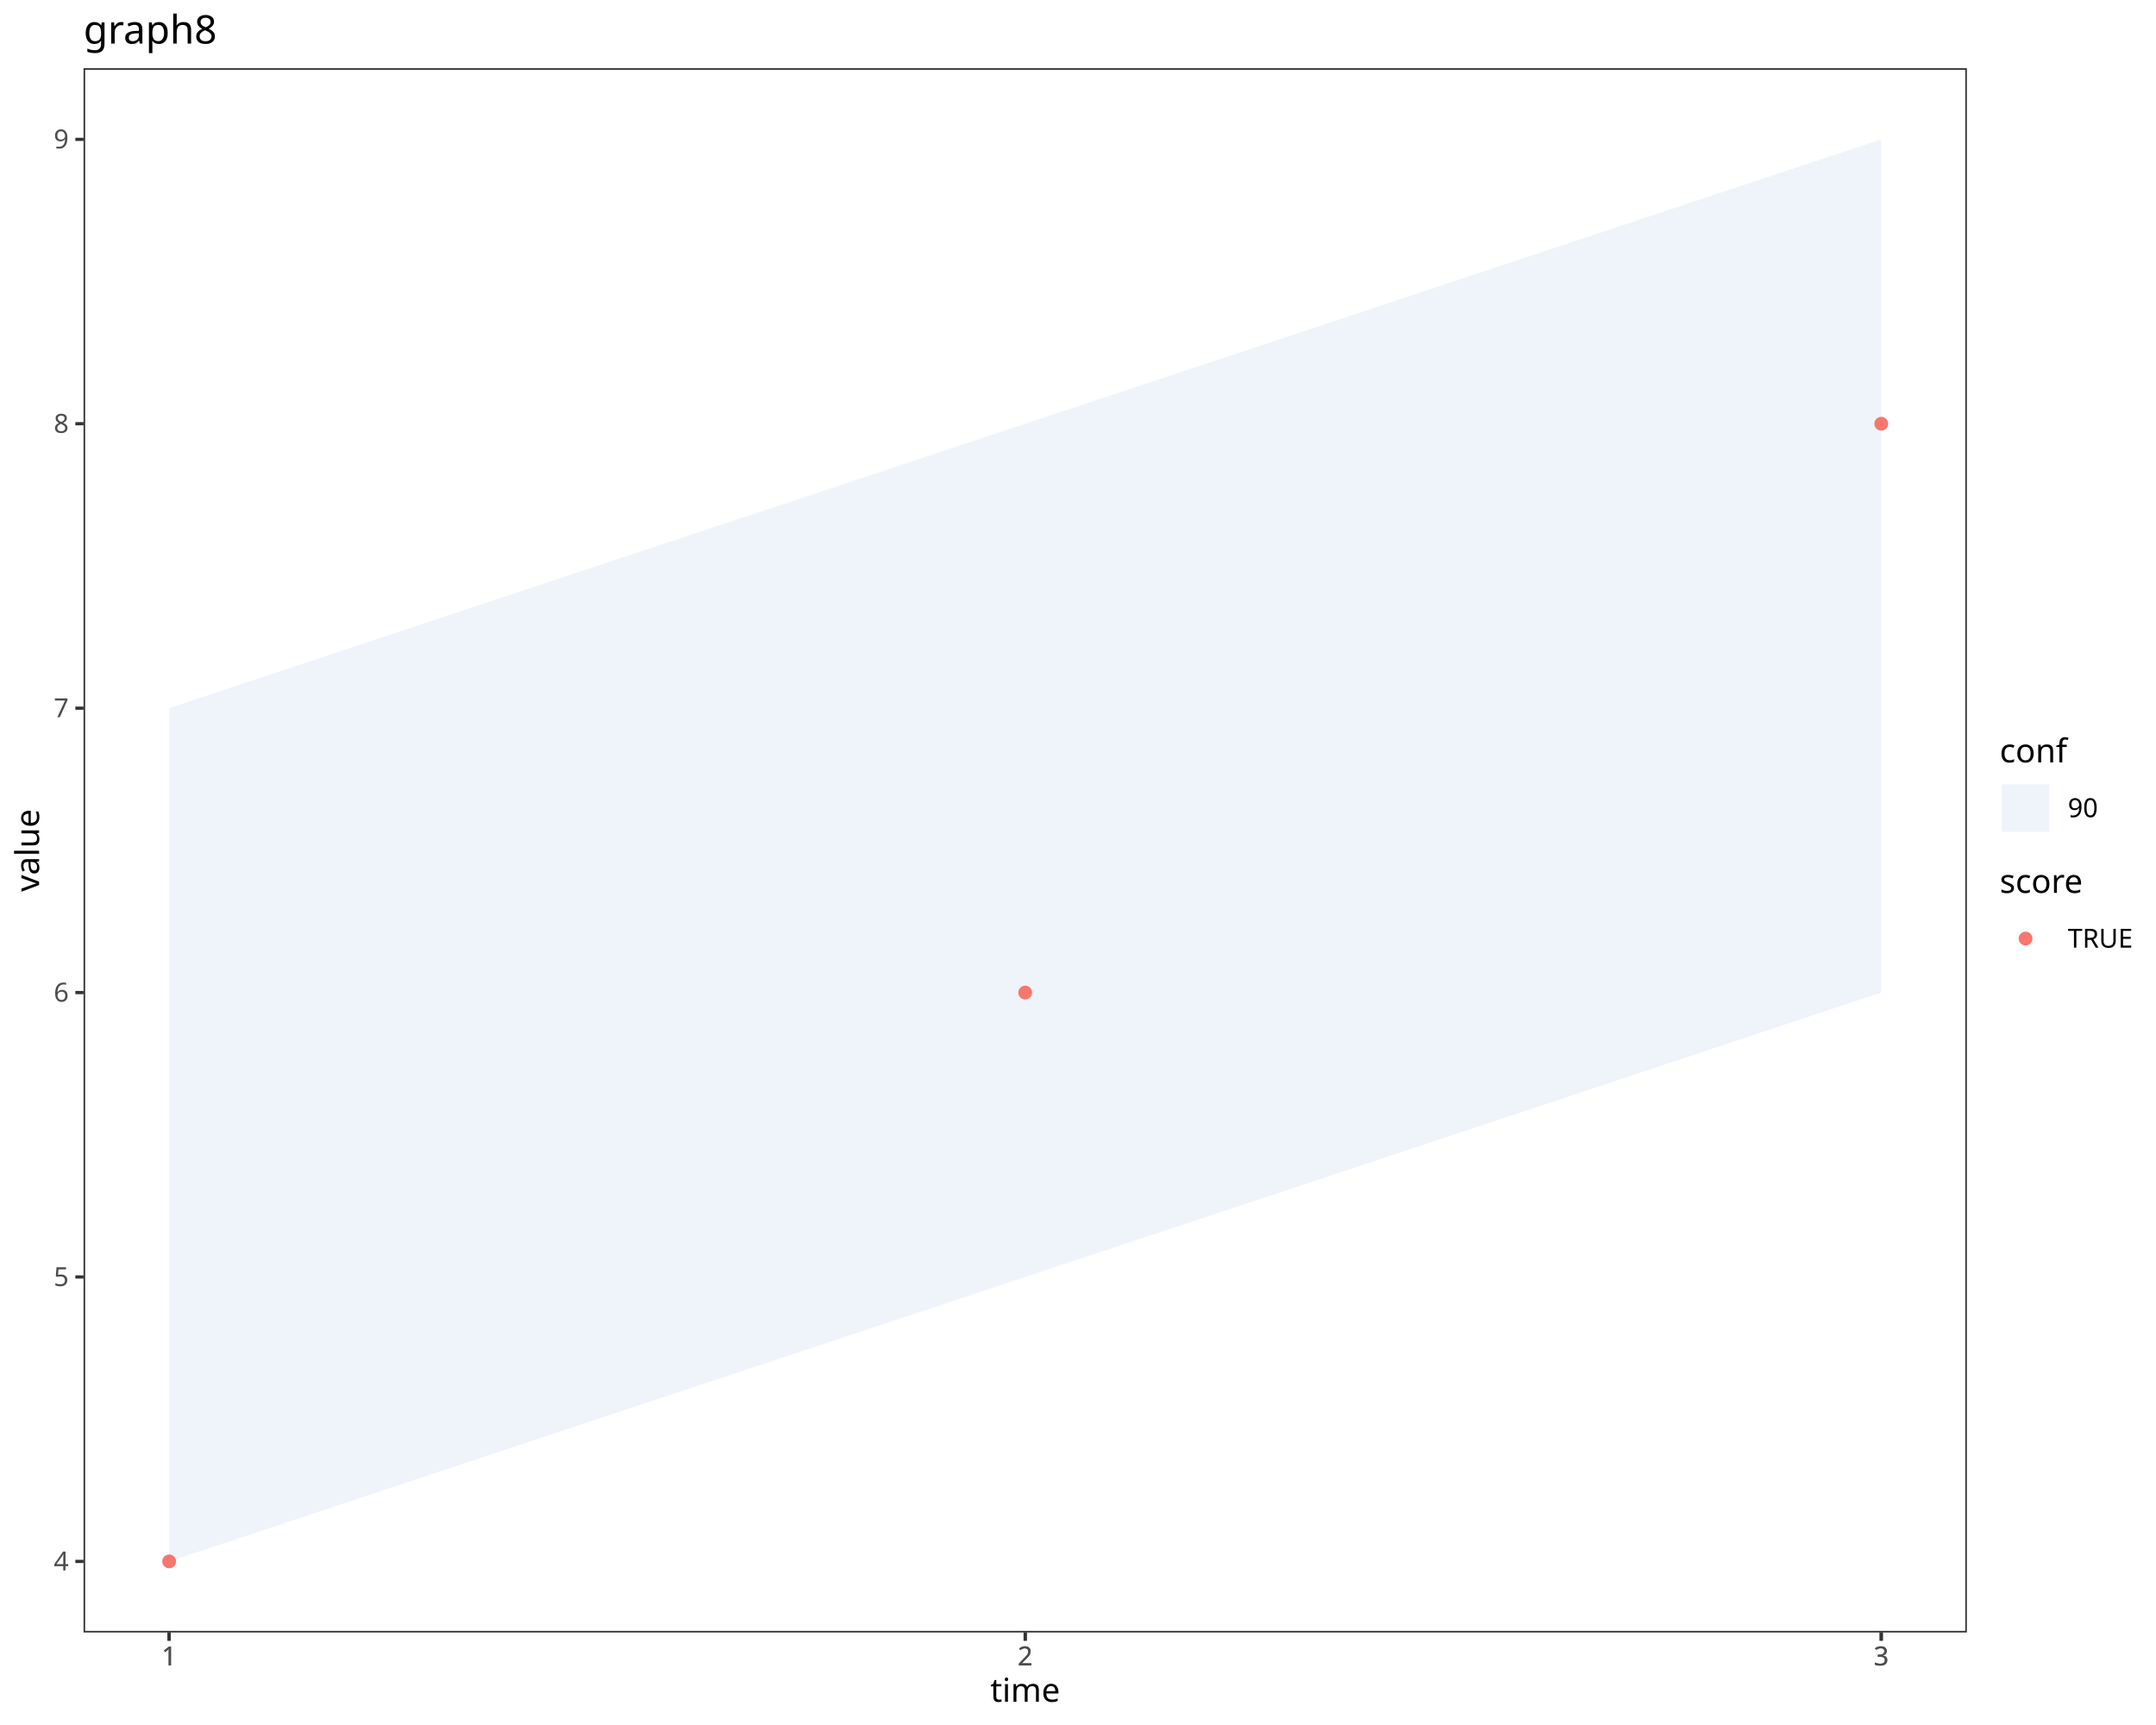
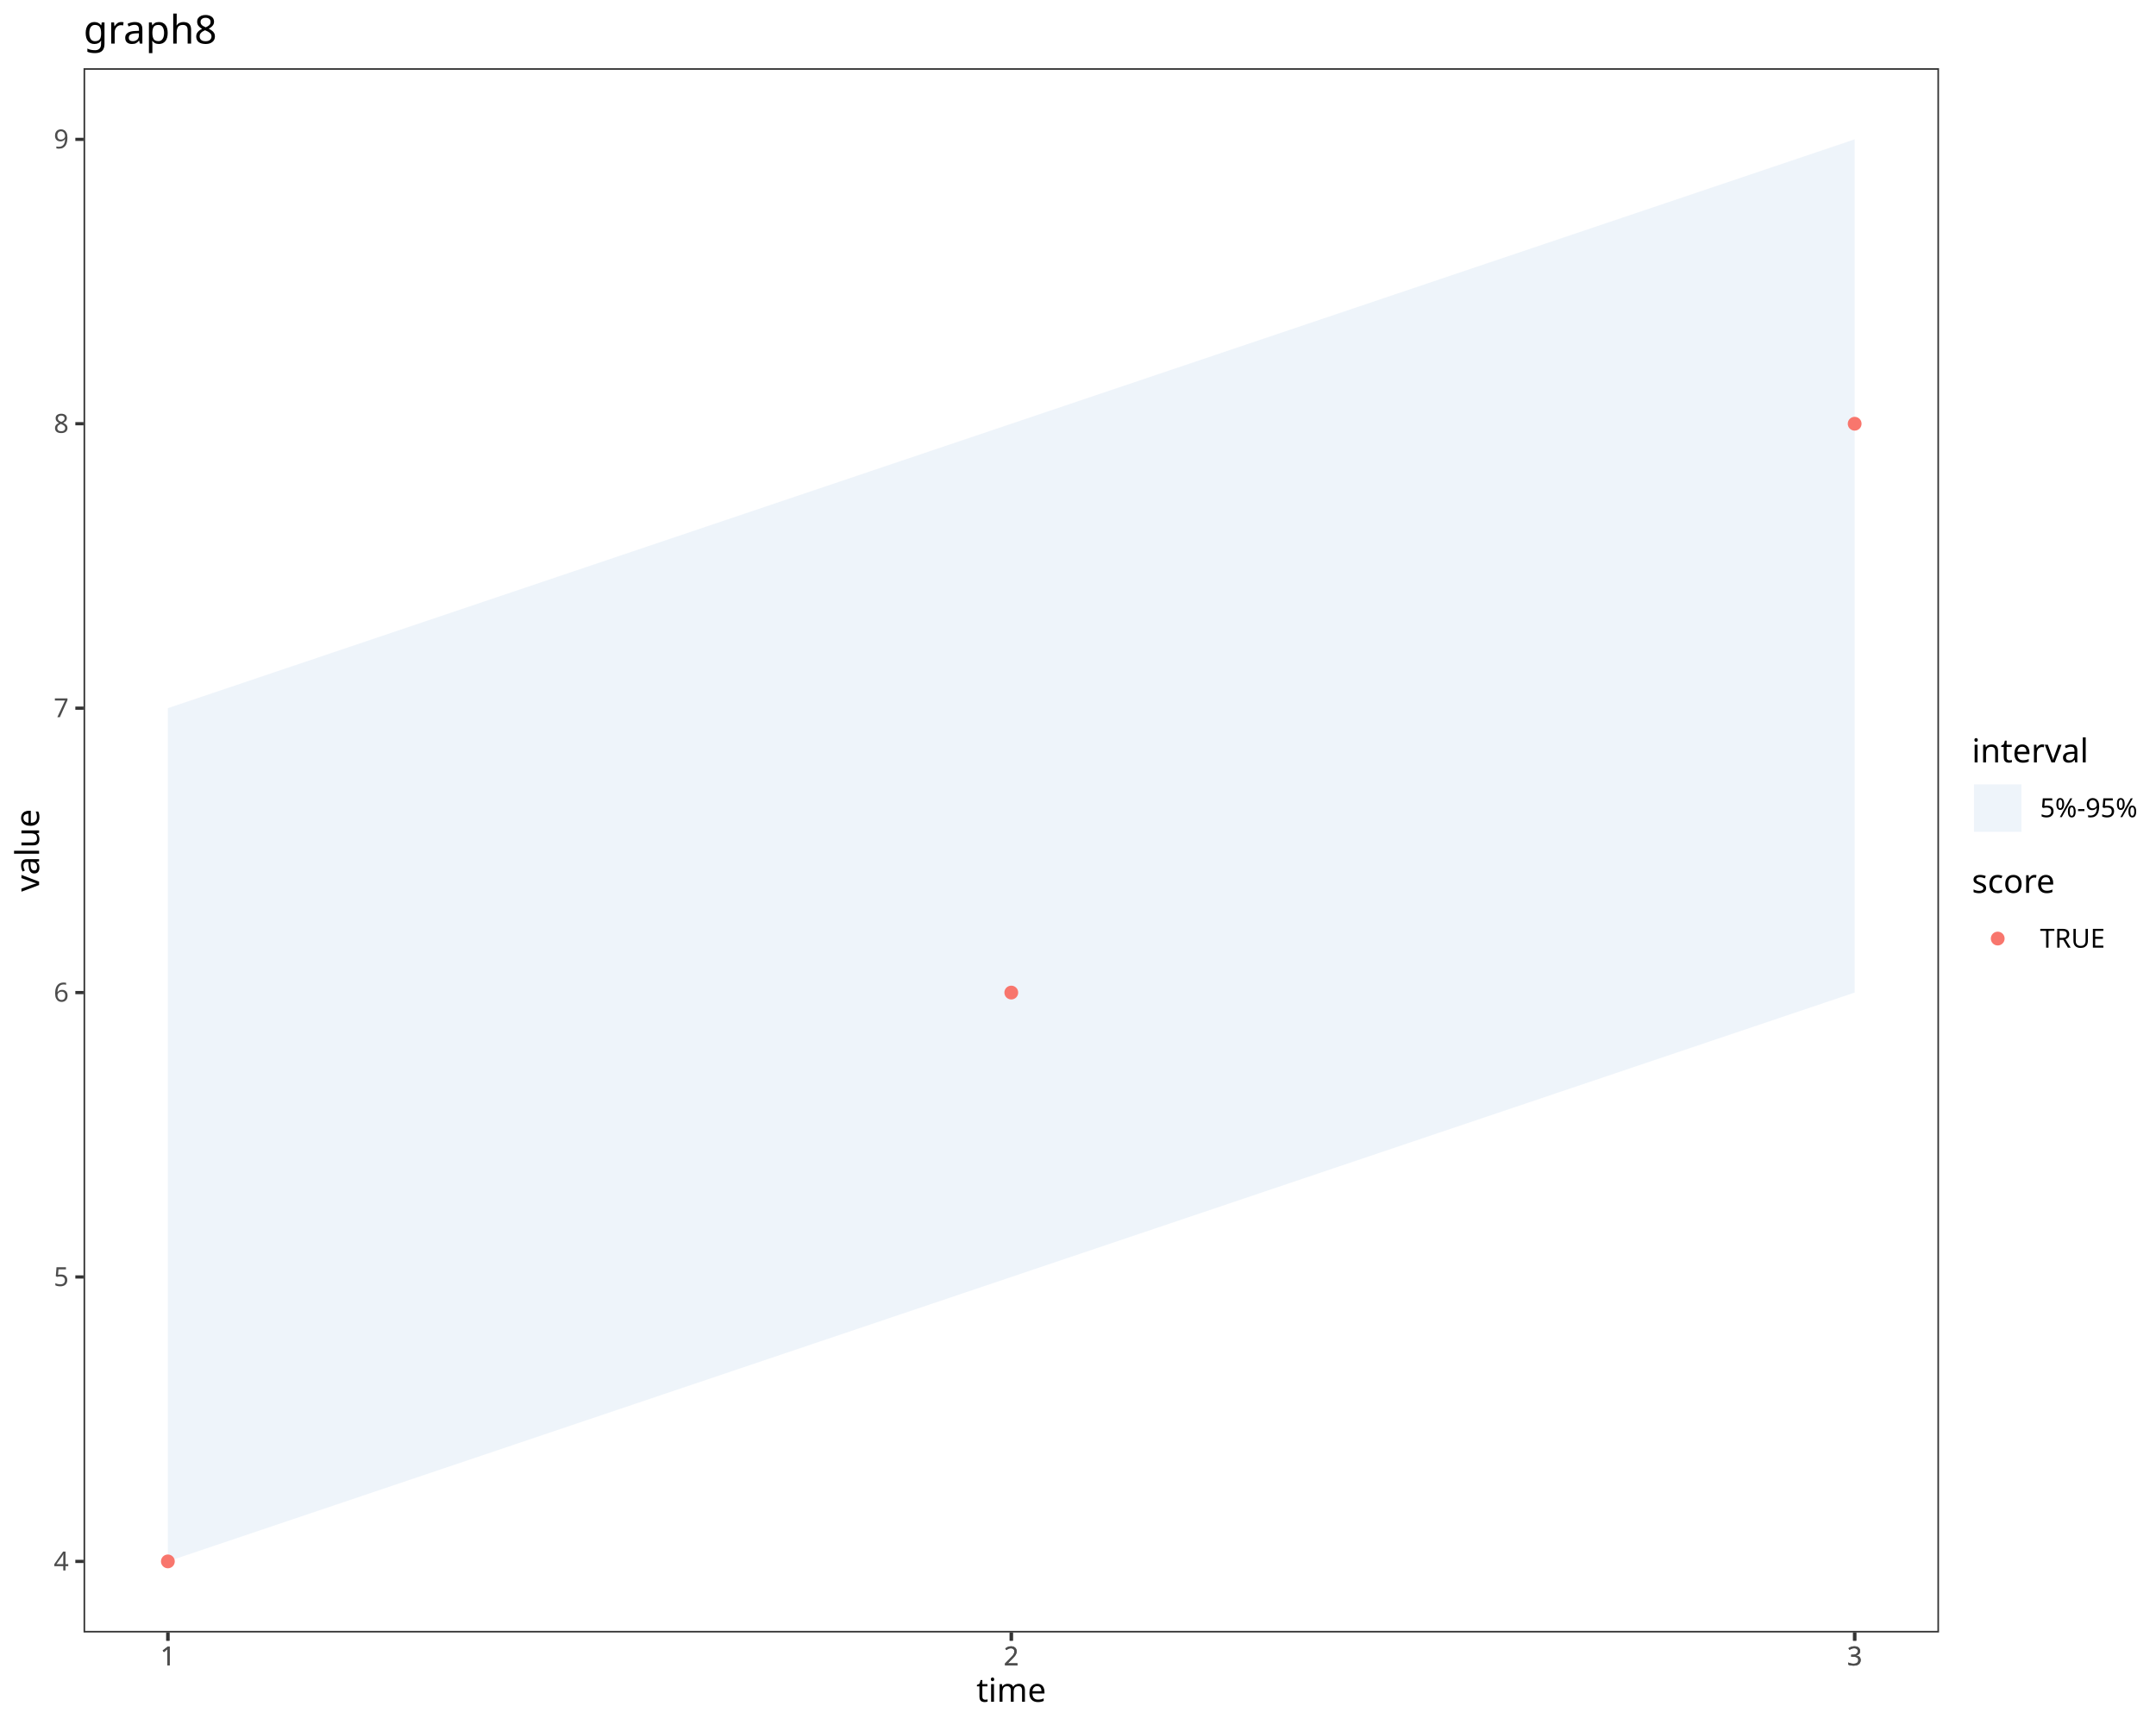
<svg xmlns="http://www.w3.org/2000/svg" class="svglite" data-engine-version="2.0" width="720.00pt" height="576.00pt" viewBox="0 0 720.00 576.00">
  <defs>
    <style type="text/css">
    .svglite line, .svglite polyline, .svglite polygon, .svglite path, .svglite rect, .svglite circle {
      fill: none;
      stroke: #000000;
      stroke-linecap: round;
      stroke-linejoin: round;
      stroke-miterlimit: 10.00;
    }
  </style>
  </defs>
  <rect width="100%" height="100%" style="stroke: none; fill: #FFFFFF;" />
  <defs>
    <clipPath id="cpMC4wMHw3MjAuMDB8MC4wMHw1NzYuMDA=">
      <rect x="0.00" y="0.00" width="720.00" height="576.00" />
    </clipPath>
  </defs>
  <g clip-path="url(#cpMC4wMHw3MjAuMDB8MC4wMHw1NzYuMDA=)">
    <rect x="0.00" y="0.00" width="720.00" height="576.00" style="stroke-width: 1.07; stroke: #FFFFFF; fill: #FFFFFF;" />
  </g>
  <defs>
-     <clipPath id="cpMjcuOTB8NjU2Ljg0fDIyLjc4fDU0NS4xMQ==">
-       <rect x="27.90" y="22.78" width="628.94" height="522.33" />
+     <clipPath id="cpMjcuOTB8NjQ3LjU0fDIyLjc4fDU0NS4xMQ==">
+       <rect x="27.90" y="22.78" width="619.64" height="522.33" />
    </clipPath>
  </defs>
-   <g clip-path="url(#cpMjcuOTB8NjU2Ljg0fDIyLjc4fDU0NS4xMQ==)">
-     <rect x="27.90" y="22.78" width="628.94" height="522.33" style="stroke-width: 1.07; stroke: none; fill: #FFFFFF;" />
-     <polygon points="56.49,236.46 342.37,141.49 628.25,46.53 628.25,331.43 342.37,426.40 56.49,521.37 " style="stroke-width: 0.00; stroke: none; stroke-linecap: butt; fill: #DEEBF7; fill-opacity: 0.50;" />
-     <polyline points="56.49,236.46 342.37,141.49 628.25,46.53 " style="stroke-width: 1.07; stroke: none; stroke-linecap: butt;" />
-     <polyline points="628.25,331.43 342.37,426.40 56.49,521.37 " style="stroke-width: 1.07; stroke: none; stroke-linecap: butt;" />
-     <circle cx="56.49" cy="521.37" r="1.95" style="stroke-width: 0.71; stroke: #F8766D; fill: #F8766D;" />
-     <circle cx="342.37" cy="331.43" r="1.95" style="stroke-width: 0.71; stroke: #F8766D; fill: #F8766D;" />
-     <circle cx="628.25" cy="141.49" r="1.95" style="stroke-width: 0.71; stroke: #F8766D; fill: #F8766D;" />
-     <rect x="27.90" y="22.78" width="628.94" height="522.33" style="stroke-width: 1.07; stroke: #333333;" />
+   <g clip-path="url(#cpMjcuOTB8NjQ3LjU0fDIyLjc4fDU0NS4xMQ==)">
+     <rect x="27.90" y="22.78" width="619.64" height="522.33" style="stroke-width: 1.07; stroke: none; fill: #FFFFFF;" />
+     <polygon points="56.06,236.46 337.72,141.49 619.37,46.53 619.37,331.43 337.72,426.40 56.06,521.37 " style="stroke-width: 0.00; stroke: none; stroke-linecap: butt; fill: #DEEBF7; fill-opacity: 0.50;" />
+     <polyline points="56.06,236.46 337.72,141.49 619.37,46.53 " style="stroke-width: 1.07; stroke: none; stroke-linecap: butt;" />
+     <polyline points="619.37,331.43 337.72,426.40 56.06,521.37 " style="stroke-width: 1.07; stroke: none; stroke-linecap: butt;" />
+     <circle cx="56.06" cy="521.37" r="1.95" style="stroke-width: 0.71; stroke: #F8766D; fill: #F8766D;" />
+     <circle cx="337.72" cy="331.43" r="1.95" style="stroke-width: 0.71; stroke: #F8766D; fill: #F8766D;" />
+     <circle cx="619.37" cy="141.49" r="1.95" style="stroke-width: 0.71; stroke: #F8766D; fill: #F8766D;" />
+     <rect x="27.90" y="22.78" width="619.64" height="522.33" style="stroke-width: 1.07; stroke: #333333;" />
  </g>
  <g clip-path="url(#cpMC4wMHw3MjAuMDB8MC4wMHw1NzYuMDA=)">
    <text x="22.97" y="524.40" text-anchor="end" style="font-size: 8.80px; fill: #4D4D4D; font-family: sans;" textLength="4.89px" lengthAdjust="spacingAndGlyphs">4</text>
    <text x="22.97" y="429.43" text-anchor="end" style="font-size: 8.80px; fill: #4D4D4D; font-family: sans;" textLength="4.89px" lengthAdjust="spacingAndGlyphs">5</text>
    <text x="22.97" y="334.46" text-anchor="end" style="font-size: 8.80px; fill: #4D4D4D; font-family: sans;" textLength="4.89px" lengthAdjust="spacingAndGlyphs">6</text>
    <text x="22.97" y="239.49" text-anchor="end" style="font-size: 8.80px; fill: #4D4D4D; font-family: sans;" textLength="4.89px" lengthAdjust="spacingAndGlyphs">7</text>
    <text x="22.97" y="144.52" text-anchor="end" style="font-size: 8.80px; fill: #4D4D4D; font-family: sans;" textLength="4.89px" lengthAdjust="spacingAndGlyphs">8</text>
    <text x="22.97" y="49.55" text-anchor="end" style="font-size: 8.80px; fill: #4D4D4D; font-family: sans;" textLength="4.89px" lengthAdjust="spacingAndGlyphs">9</text>
    <polyline points="25.16,521.37 27.90,521.37 " style="stroke-width: 1.07; stroke: #333333; stroke-linecap: butt;" />
    <polyline points="25.16,426.40 27.90,426.40 " style="stroke-width: 1.07; stroke: #333333; stroke-linecap: butt;" />
    <polyline points="25.16,331.43 27.90,331.43 " style="stroke-width: 1.07; stroke: #333333; stroke-linecap: butt;" />
    <polyline points="25.16,236.46 27.90,236.46 " style="stroke-width: 1.07; stroke: #333333; stroke-linecap: butt;" />
    <polyline points="25.16,141.49 27.90,141.49 " style="stroke-width: 1.07; stroke: #333333; stroke-linecap: butt;" />
    <polyline points="25.16,46.53 27.90,46.53 " style="stroke-width: 1.07; stroke: #333333; stroke-linecap: butt;" />
-     <polyline points="56.49,547.85 56.49,545.11 " style="stroke-width: 1.07; stroke: #333333; stroke-linecap: butt;" />
-     <polyline points="56.49,547.85 56.49,545.11 " style="stroke-width: 1.07; stroke: #333333; stroke-linecap: butt;" />
-     <polyline points="342.37,547.85 342.37,545.11 " style="stroke-width: 1.07; stroke: #333333; stroke-linecap: butt;" />
-     <polyline points="342.37,547.85 342.37,545.11 " style="stroke-width: 1.07; stroke: #333333; stroke-linecap: butt;" />
-     <polyline points="628.25,547.85 628.25,545.11 " style="stroke-width: 1.07; stroke: #333333; stroke-linecap: butt;" />
-     <polyline points="628.25,547.85 628.25,545.11 " style="stroke-width: 1.07; stroke: #333333; stroke-linecap: butt;" />
-     <text x="56.49" y="556.10" text-anchor="middle" style="font-size: 8.80px; fill: #4D4D4D; font-family: sans;" textLength="4.89px" lengthAdjust="spacingAndGlyphs">1</text>
-     <text x="56.49" y="556.10" text-anchor="middle" style="font-size: 8.80px; fill: #4D4D4D; font-family: sans;" textLength="4.89px" lengthAdjust="spacingAndGlyphs">1</text>
-     <text x="342.37" y="556.10" text-anchor="middle" style="font-size: 8.80px; fill: #4D4D4D; font-family: sans;" textLength="4.89px" lengthAdjust="spacingAndGlyphs">2</text>
-     <text x="342.37" y="556.10" text-anchor="middle" style="font-size: 8.80px; fill: #4D4D4D; font-family: sans;" textLength="4.89px" lengthAdjust="spacingAndGlyphs">2</text>
-     <text x="628.25" y="556.10" text-anchor="middle" style="font-size: 8.80px; fill: #4D4D4D; font-family: sans;" textLength="4.89px" lengthAdjust="spacingAndGlyphs">3</text>
-     <text x="628.25" y="556.10" text-anchor="middle" style="font-size: 8.80px; fill: #4D4D4D; font-family: sans;" textLength="4.89px" lengthAdjust="spacingAndGlyphs">3</text>
-     <text x="342.37" y="568.24" text-anchor="middle" style="font-size: 11.00px; font-family: sans;" textLength="20.78px" lengthAdjust="spacingAndGlyphs">time</text>
+     <polyline points="56.06,547.85 56.06,545.11 " style="stroke-width: 1.07; stroke: #333333; stroke-linecap: butt;" />
+     <polyline points="56.06,547.85 56.06,545.11 " style="stroke-width: 1.07; stroke: #333333; stroke-linecap: butt;" />
+     <polyline points="337.72,547.85 337.72,545.11 " style="stroke-width: 1.07; stroke: #333333; stroke-linecap: butt;" />
+     <polyline points="337.72,547.85 337.72,545.11 " style="stroke-width: 1.07; stroke: #333333; stroke-linecap: butt;" />
+     <polyline points="619.37,547.85 619.37,545.11 " style="stroke-width: 1.07; stroke: #333333; stroke-linecap: butt;" />
+     <polyline points="619.37,547.85 619.37,545.11 " style="stroke-width: 1.07; stroke: #333333; stroke-linecap: butt;" />
+     <text x="56.06" y="556.10" text-anchor="middle" style="font-size: 8.80px; fill: #4D4D4D; font-family: sans;" textLength="4.89px" lengthAdjust="spacingAndGlyphs">1</text>
+     <text x="56.06" y="556.10" text-anchor="middle" style="font-size: 8.80px; fill: #4D4D4D; font-family: sans;" textLength="4.89px" lengthAdjust="spacingAndGlyphs">1</text>
+     <text x="337.72" y="556.10" text-anchor="middle" style="font-size: 8.80px; fill: #4D4D4D; font-family: sans;" textLength="4.89px" lengthAdjust="spacingAndGlyphs">2</text>
+     <text x="337.72" y="556.10" text-anchor="middle" style="font-size: 8.80px; fill: #4D4D4D; font-family: sans;" textLength="4.89px" lengthAdjust="spacingAndGlyphs">2</text>
+     <text x="619.37" y="556.10" text-anchor="middle" style="font-size: 8.80px; fill: #4D4D4D; font-family: sans;" textLength="4.89px" lengthAdjust="spacingAndGlyphs">3</text>
+     <text x="619.37" y="556.10" text-anchor="middle" style="font-size: 8.80px; fill: #4D4D4D; font-family: sans;" textLength="4.89px" lengthAdjust="spacingAndGlyphs">3</text>
+     <text x="337.72" y="568.24" text-anchor="middle" style="font-size: 11.00px; font-family: sans;" textLength="20.78px" lengthAdjust="spacingAndGlyphs">time</text>
    <text transform="translate(13.05,283.95) rotate(-90)" text-anchor="middle" style="font-size: 11.00px; font-family: sans;" textLength="26.30px" lengthAdjust="spacingAndGlyphs">value</text>
-     <rect x="667.80" y="245.86" width="32.55" height="32.61" style="stroke-width: 1.07; stroke: none; fill: #FFFFFF;" />
-     <text x="667.80" y="254.57" style="font-size: 11.00px; font-family: sans;" textLength="20.80px" lengthAdjust="spacingAndGlyphs">conf</text>
-     <rect x="667.80" y="261.19" width="17.28" height="17.28" style="stroke-width: 1.07; stroke: none; fill: #FFFFFF;" />
-     <rect x="668.51" y="261.90" width="15.86" height="15.86" style="stroke-width: 1.07; stroke: none; stroke-linecap: butt; stroke-linejoin: miter; fill: #DEEBF7; fill-opacity: 0.50;" />
-     <text x="690.56" y="272.86" style="font-size: 8.80px; font-family: sans;" textLength="9.79px" lengthAdjust="spacingAndGlyphs">90</text>
-     <rect x="667.80" y="289.43" width="46.72" height="32.61" style="stroke-width: 1.07; stroke: none; fill: #FFFFFF;" />
-     <text x="667.80" y="298.14" style="font-size: 11.00px; font-family: sans;" textLength="26.91px" lengthAdjust="spacingAndGlyphs">score</text>
-     <rect x="667.80" y="304.76" width="17.28" height="17.28" style="stroke-width: 1.07; stroke: none; fill: #FFFFFF;" />
-     <circle cx="676.44" cy="313.40" r="1.95" style="stroke-width: 0.71; stroke: #F8766D; fill: #F8766D;" />
-     <text x="690.56" y="316.43" style="font-size: 8.80px; font-family: sans;" textLength="23.96px" lengthAdjust="spacingAndGlyphs">TRUE</text>
+     <rect x="658.50" y="245.86" width="56.02" height="32.61" style="stroke-width: 1.07; stroke: none; fill: #FFFFFF;" />
+     <text x="658.50" y="254.57" style="font-size: 11.00px; font-family: sans;" textLength="35.46px" lengthAdjust="spacingAndGlyphs">interval</text>
+     <rect x="658.50" y="261.19" width="17.28" height="17.28" style="stroke-width: 1.07; stroke: none; fill: #FFFFFF;" />
+     <rect x="659.21" y="261.90" width="15.86" height="15.86" style="stroke-width: 1.07; stroke: none; stroke-linecap: butt; stroke-linejoin: miter; fill: #DEEBF7; fill-opacity: 0.50;" />
+     <text x="681.26" y="272.86" style="font-size: 8.80px; font-family: sans;" textLength="33.26px" lengthAdjust="spacingAndGlyphs">5%-95%</text>
+     <rect x="658.50" y="289.43" width="46.72" height="32.61" style="stroke-width: 1.07; stroke: none; fill: #FFFFFF;" />
+     <text x="658.50" y="298.14" style="font-size: 11.00px; font-family: sans;" textLength="26.91px" lengthAdjust="spacingAndGlyphs">score</text>
+     <rect x="658.50" y="304.76" width="17.28" height="17.28" style="stroke-width: 1.07; stroke: none; fill: #FFFFFF;" />
+     <circle cx="667.14" cy="313.40" r="1.95" style="stroke-width: 0.71; stroke: #F8766D; fill: #F8766D;" />
+     <text x="681.26" y="316.43" style="font-size: 8.80px; font-family: sans;" textLength="23.96px" lengthAdjust="spacingAndGlyphs">TRUE</text>
    <text x="27.90" y="14.56" style="font-size: 13.20px; font-family: sans;" textLength="41.10px" lengthAdjust="spacingAndGlyphs">graph8</text>
  </g>
</svg>
